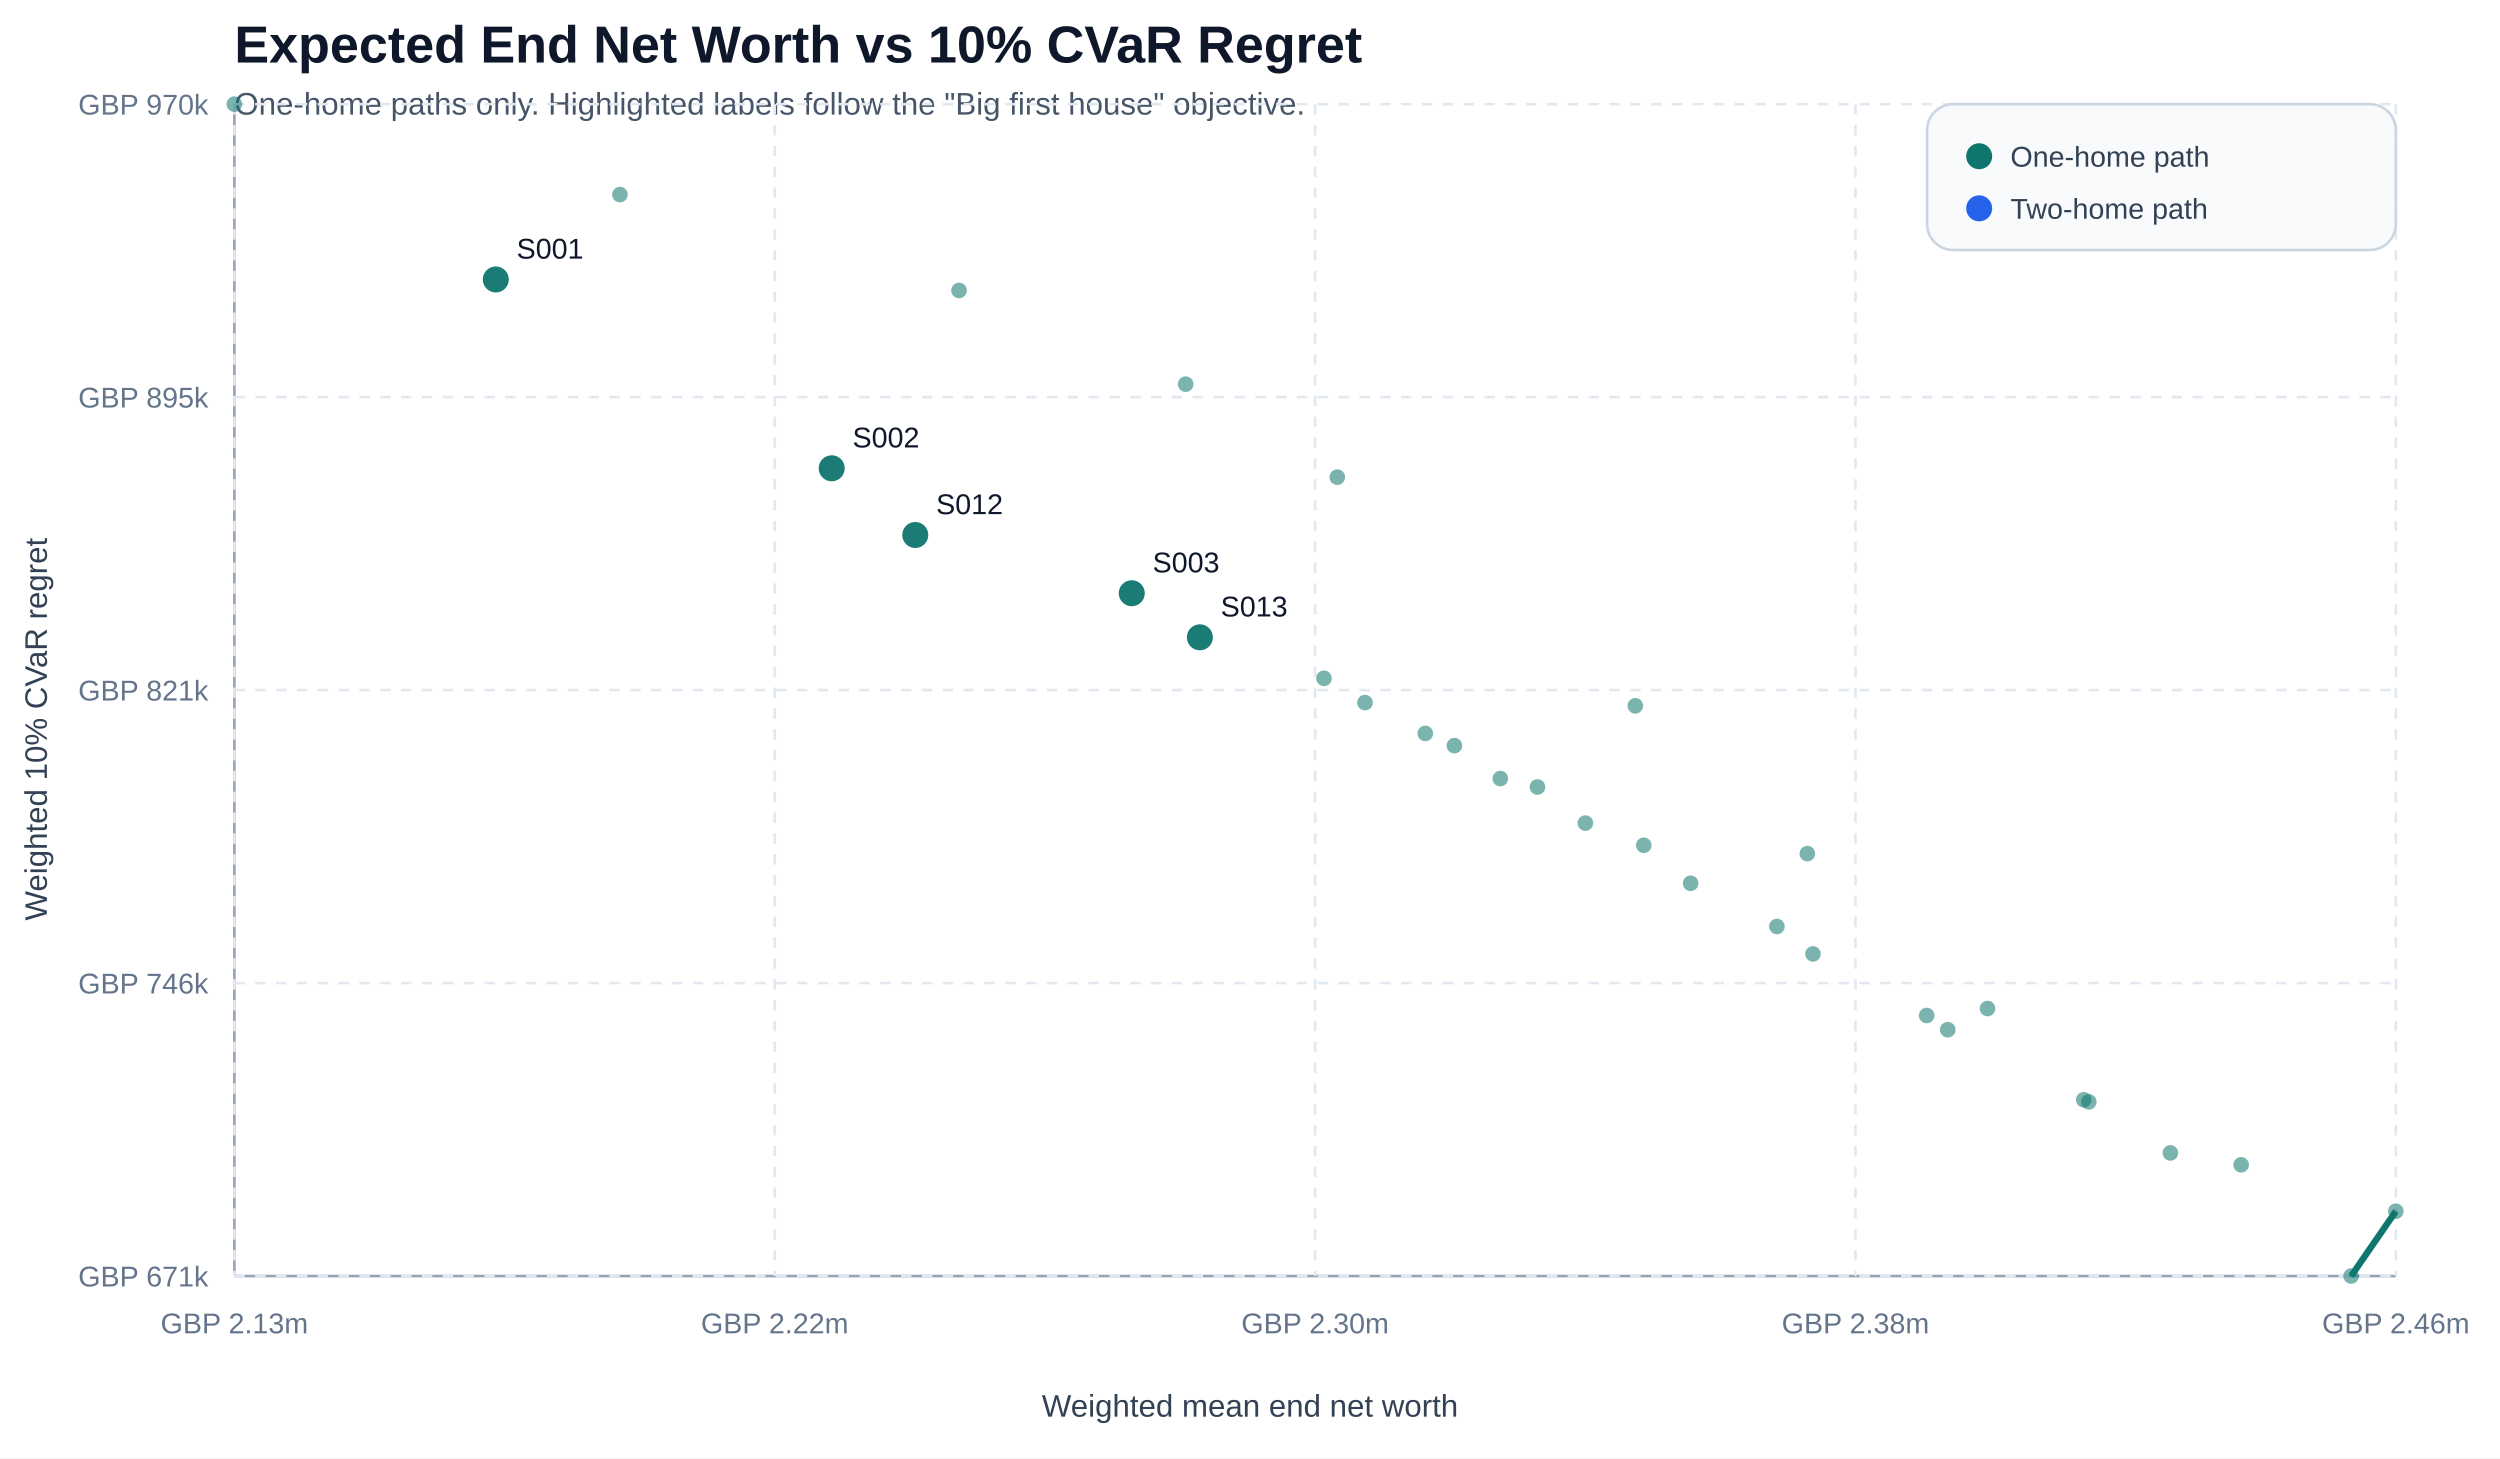
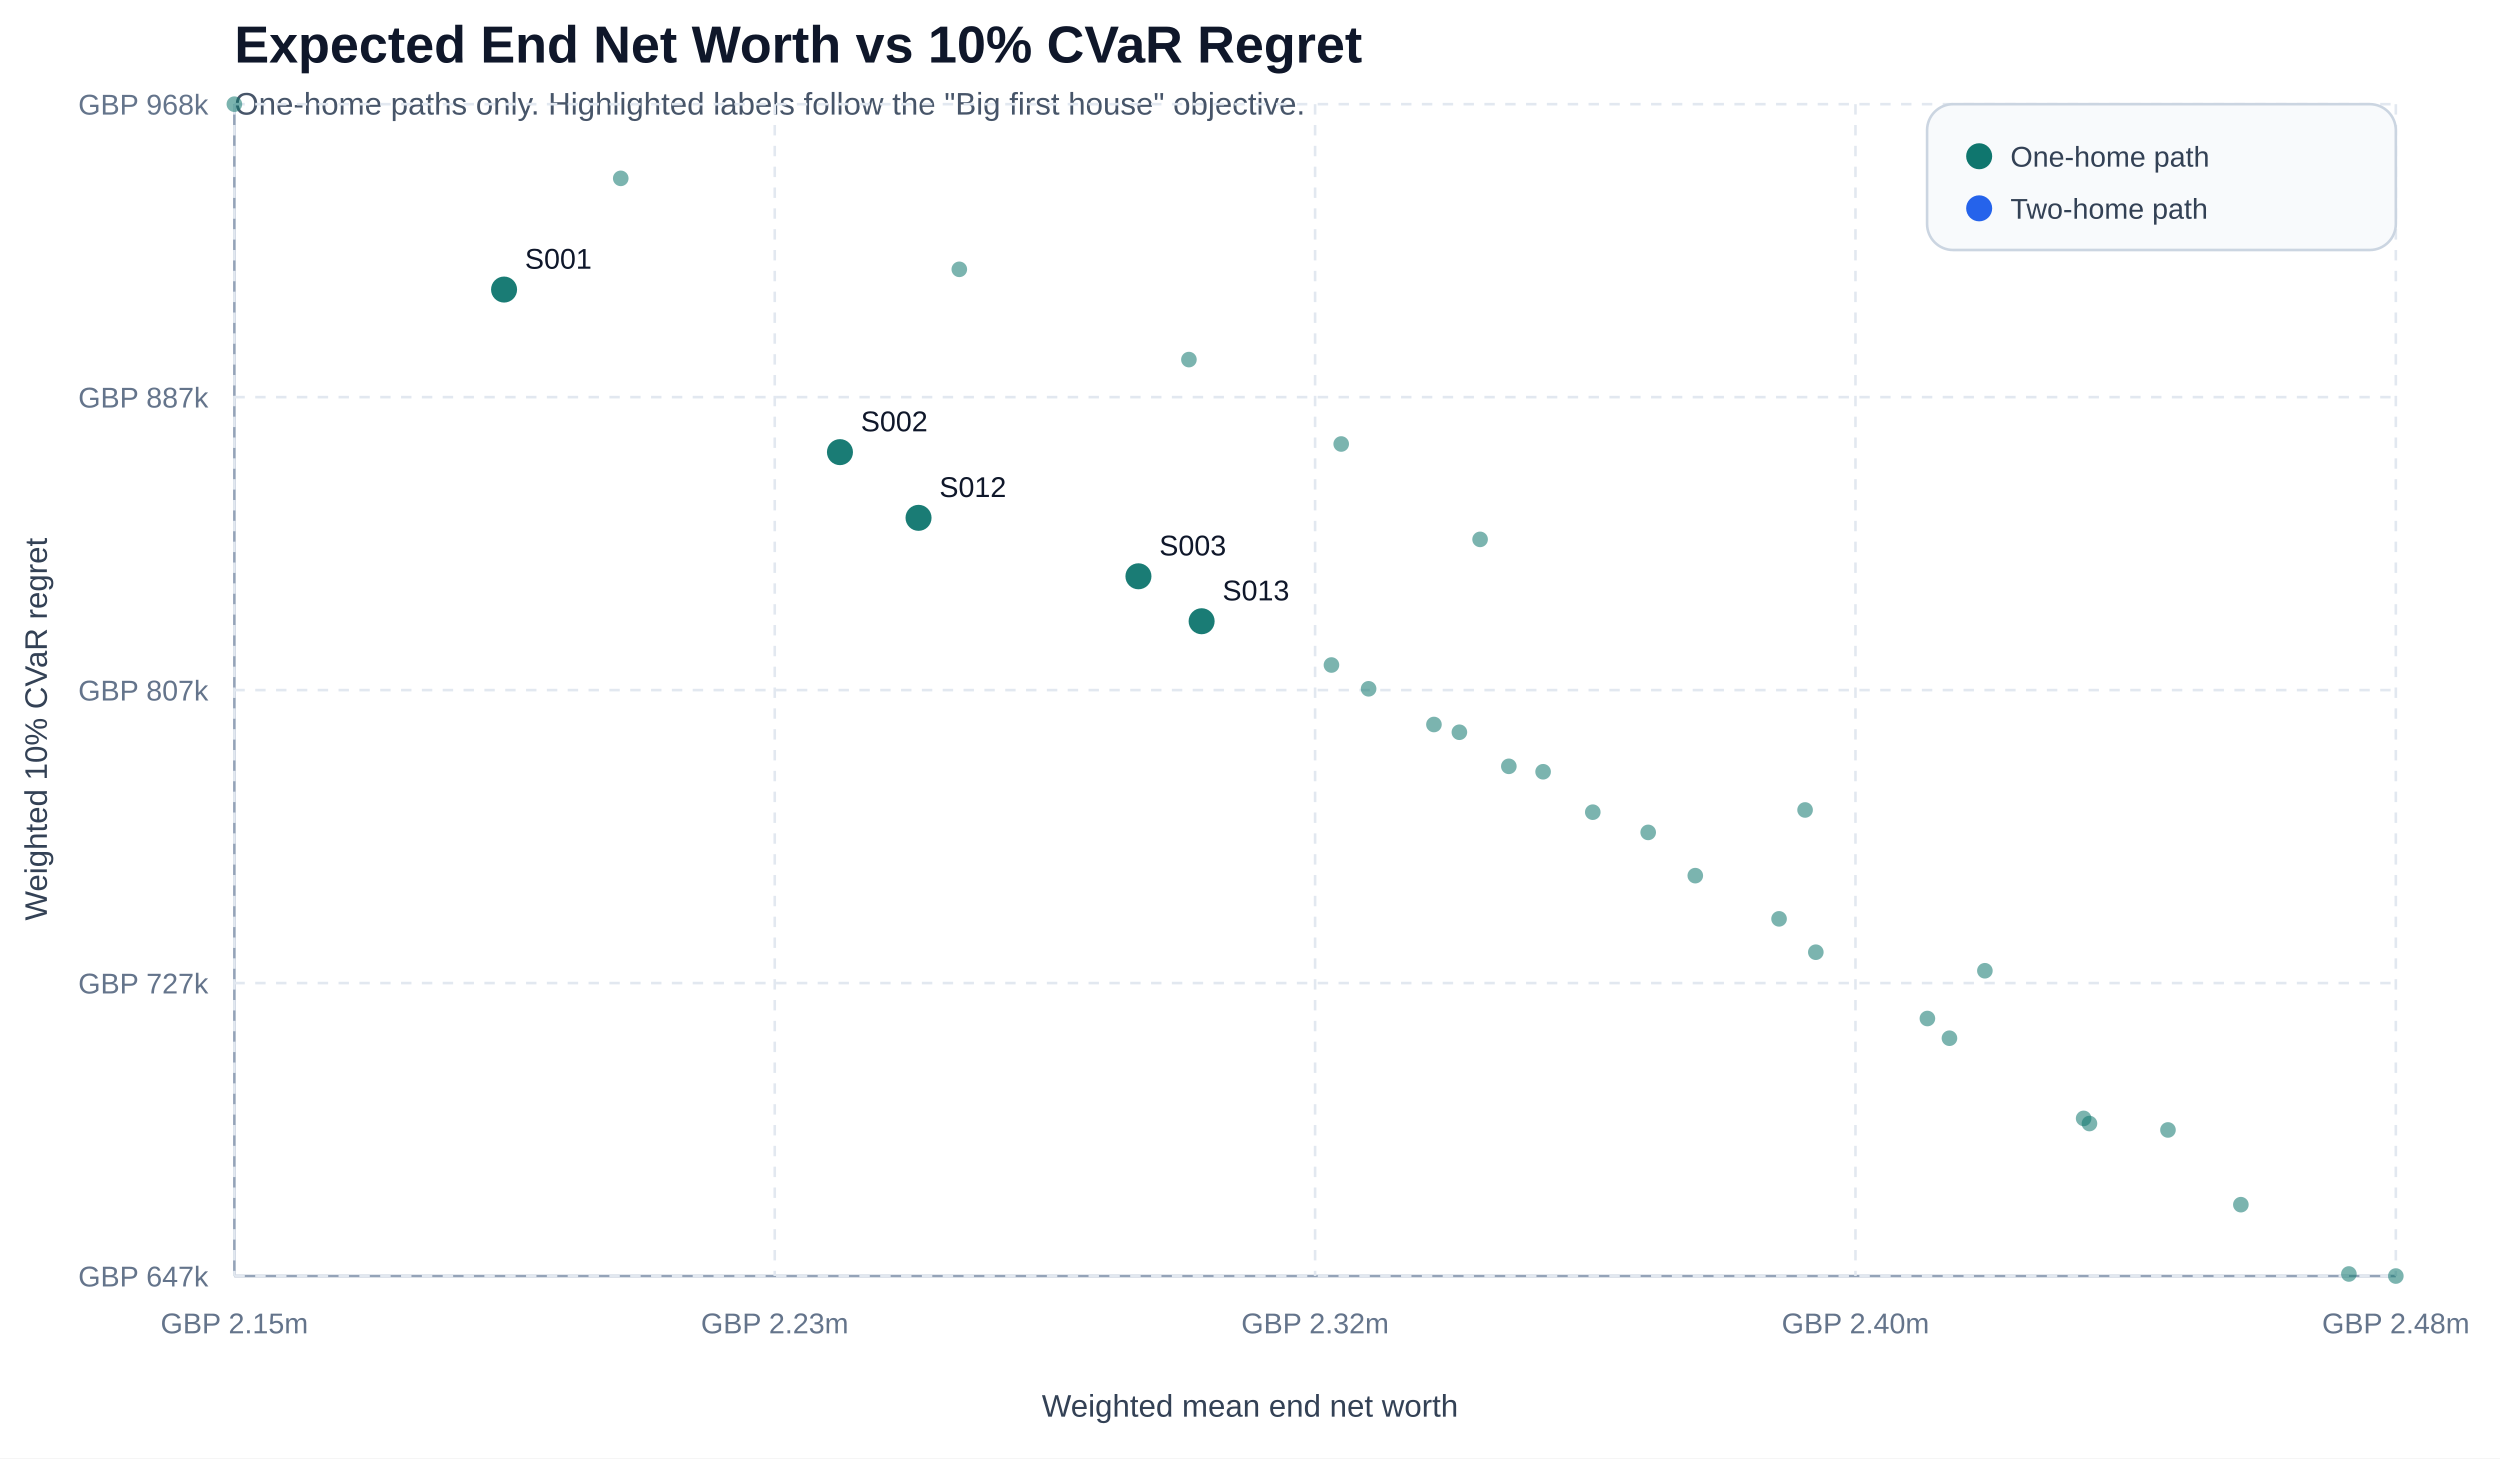
<svg xmlns="http://www.w3.org/2000/svg" width="960" height="560" viewBox="0 0 960 560">
  <rect width="960" height="560" fill="#ffffff" />
  <text x="90" y="24" font-size="20" font-family="Arial, sans-serif" font-weight="700" fill="#0f172a">Expected End Net Worth vs 10% CVaR Regret</text>
  <text x="90" y="44" font-size="12" font-family="Arial, sans-serif" fill="#475569">One-home paths only. Highlighted labels follow the "Big first house" objective.</text>
  <line x1="90" y1="490" x2="920" y2="490" stroke="#94a3b8" />
  <line x1="90" y1="40" x2="90" y2="490" stroke="#94a3b8" />
  <line x1="90" y1="40" x2="90" y2="490" stroke="#e2e8f0" stroke-dasharray="4 4" />
  <line x1="90" y1="490" x2="920" y2="490" stroke="#e2e8f0" stroke-dasharray="4 4" />
-   <text x="90" y="512" text-anchor="middle" font-size="11" font-family="Arial, sans-serif" fill="#64748b">GBP 2.13m</text>
-   <text x="80" y="494" text-anchor="end" font-size="11" font-family="Arial, sans-serif" fill="#64748b">GBP 671k</text>
+   <text x="90" y="512" text-anchor="middle" font-size="11" font-family="Arial, sans-serif" fill="#64748b">GBP 2.15m</text>
+   <text x="80" y="494" text-anchor="end" font-size="11" font-family="Arial, sans-serif" fill="#64748b">GBP 647k</text>
  <line x1="297.5" y1="40" x2="297.5" y2="490" stroke="#e2e8f0" stroke-dasharray="4 4" />
  <line x1="90" y1="377.5" x2="920" y2="377.5" stroke="#e2e8f0" stroke-dasharray="4 4" />
-   <text x="297.5" y="512" text-anchor="middle" font-size="11" font-family="Arial, sans-serif" fill="#64748b">GBP 2.22m</text>
-   <text x="80" y="381.5" text-anchor="end" font-size="11" font-family="Arial, sans-serif" fill="#64748b">GBP 746k</text>
+   <text x="297.5" y="512" text-anchor="middle" font-size="11" font-family="Arial, sans-serif" fill="#64748b">GBP 2.23m</text>
+   <text x="80" y="381.5" text-anchor="end" font-size="11" font-family="Arial, sans-serif" fill="#64748b">GBP 727k</text>
  <line x1="505" y1="40" x2="505" y2="490" stroke="#e2e8f0" stroke-dasharray="4 4" />
  <line x1="90" y1="265" x2="920" y2="265" stroke="#e2e8f0" stroke-dasharray="4 4" />
-   <text x="505" y="512" text-anchor="middle" font-size="11" font-family="Arial, sans-serif" fill="#64748b">GBP 2.30m</text>
-   <text x="80" y="269" text-anchor="end" font-size="11" font-family="Arial, sans-serif" fill="#64748b">GBP 821k</text>
+   <text x="505" y="512" text-anchor="middle" font-size="11" font-family="Arial, sans-serif" fill="#64748b">GBP 2.32m</text>
+   <text x="80" y="269" text-anchor="end" font-size="11" font-family="Arial, sans-serif" fill="#64748b">GBP 807k</text>
  <line x1="712.5" y1="40" x2="712.5" y2="490" stroke="#e2e8f0" stroke-dasharray="4 4" />
  <line x1="90" y1="152.5" x2="920" y2="152.5" stroke="#e2e8f0" stroke-dasharray="4 4" />
-   <text x="712.5" y="512" text-anchor="middle" font-size="11" font-family="Arial, sans-serif" fill="#64748b">GBP 2.38m</text>
-   <text x="80" y="156.5" text-anchor="end" font-size="11" font-family="Arial, sans-serif" fill="#64748b">GBP 895k</text>
+   <text x="712.5" y="512" text-anchor="middle" font-size="11" font-family="Arial, sans-serif" fill="#64748b">GBP 2.40m</text>
+   <text x="80" y="156.5" text-anchor="end" font-size="11" font-family="Arial, sans-serif" fill="#64748b">GBP 887k</text>
  <line x1="920" y1="40" x2="920" y2="490" stroke="#e2e8f0" stroke-dasharray="4 4" />
  <line x1="90" y1="40" x2="920" y2="40" stroke="#e2e8f0" stroke-dasharray="4 4" />
-   <text x="920" y="512" text-anchor="middle" font-size="11" font-family="Arial, sans-serif" fill="#64748b">GBP 2.46m</text>
-   <text x="80" y="44" text-anchor="end" font-size="11" font-family="Arial, sans-serif" fill="#64748b">GBP 970k</text>
-   <polyline points="902.833,490 920,465.105" fill="none" stroke="#0f766e" stroke-width="2.5" />
-   <circle cx="190.38" cy="107.314" r="5" fill="#0f766e" opacity="0.95" />
-   <text x="198.38" y="99.314" font-size="11" font-family="Arial, sans-serif" fill="#0f172a">S001</text>
-   <circle cx="351.463" cy="205.438" r="5" fill="#0f766e" opacity="0.95" />
-   <text x="359.463" y="197.438" font-size="11" font-family="Arial, sans-serif" fill="#0f172a">S012</text>
-   <circle cx="319.371" cy="179.817" r="5" fill="#0f766e" opacity="0.95" />
-   <text x="327.371" y="171.817" font-size="11" font-family="Arial, sans-serif" fill="#0f172a">S002</text>
-   <circle cx="460.744" cy="244.73" r="5" fill="#0f766e" opacity="0.95" />
-   <text x="468.744" y="236.73" font-size="11" font-family="Arial, sans-serif" fill="#0f172a">S013</text>
-   <circle cx="434.596" cy="227.799" r="5" fill="#0f766e" opacity="0.95" />
-   <text x="442.596" y="219.799" font-size="11" font-family="Arial, sans-serif" fill="#0f172a">S003</text>
-   <circle cx="508.41" cy="260.469" r="3" fill="#0f766e" opacity="0.55" />
-   <circle cx="524.16" cy="269.801" r="3" fill="#0f766e" opacity="0.55" />
+   <text x="920" y="512" text-anchor="middle" font-size="11" font-family="Arial, sans-serif" fill="#64748b">GBP 2.48m</text>
+   <text x="80" y="44" text-anchor="end" font-size="11" font-family="Arial, sans-serif" fill="#64748b">GBP 968k</text>
+   <polyline points="920,490" fill="none" stroke="#0f766e" stroke-width="2.5" />
+   <circle cx="193.561" cy="111.192" r="5" fill="#0f766e" opacity="0.95" />
+   <text x="201.561" y="103.192" font-size="11" font-family="Arial, sans-serif" fill="#0f172a">S001</text>
+   <circle cx="352.718" cy="198.851" r="5" fill="#0f766e" opacity="0.95" />
+   <text x="360.718" y="190.851" font-size="11" font-family="Arial, sans-serif" fill="#0f172a">S012</text>
+   <circle cx="322.543" cy="173.621" r="5" fill="#0f766e" opacity="0.95" />
+   <text x="330.543" y="165.621" font-size="11" font-family="Arial, sans-serif" fill="#0f172a">S002</text>
+   <circle cx="461.424" cy="238.555" r="5" fill="#0f766e" opacity="0.95" />
+   <text x="469.424" y="230.555" font-size="11" font-family="Arial, sans-serif" fill="#0f172a">S013</text>
+   <circle cx="437.161" cy="221.295" r="5" fill="#0f766e" opacity="0.95" />
+   <text x="445.161" y="213.295" font-size="11" font-family="Arial, sans-serif" fill="#0f172a">S003</text>
+   <circle cx="511.274" cy="255.366" r="3" fill="#0f766e" opacity="0.55" />
+   <circle cx="525.544" cy="264.499" r="3" fill="#0f766e" opacity="0.55" />
  <circle cx="90" cy="40" r="3" fill="#0f766e" opacity="0.55" />
-   <circle cx="547.313" cy="281.644" r="3" fill="#0f766e" opacity="0.55" />
-   <circle cx="238.048" cy="74.726" r="3" fill="#0f766e" opacity="0.55" />
-   <circle cx="558.493" cy="286.317" r="3" fill="#0f766e" opacity="0.55" />
-   <circle cx="576.114" cy="298.969" r="3" fill="#0f766e" opacity="0.55" />
-   <circle cx="368.267" cy="111.524" r="3" fill="#0f766e" opacity="0.55" />
-   <circle cx="590.391" cy="302.203" r="3" fill="#0f766e" opacity="0.55" />
-   <circle cx="608.777" cy="316.063" r="3" fill="#0f766e" opacity="0.55" />
-   <circle cx="455.301" cy="147.511" r="3" fill="#0f766e" opacity="0.55" />
-   <circle cx="649.2" cy="339.174" r="3" fill="#0f766e" opacity="0.55" />
-   <circle cx="696.182" cy="366.311" r="3" fill="#0f766e" opacity="0.55" />
-   <circle cx="631.2" cy="324.584" r="3" fill="#0f766e" opacity="0.55" />
-   <circle cx="747.93" cy="395.416" r="3" fill="#0f766e" opacity="0.55" />
-   <circle cx="802.107" cy="423.113" r="3" fill="#0f766e" opacity="0.55" />
-   <circle cx="513.52" cy="183.226" r="3" fill="#0f766e" opacity="0.55" />
-   <circle cx="902.833" cy="490" r="3" fill="#0f766e" opacity="0.55" />
-   <circle cx="920" cy="465.105" r="3" fill="#0f766e" opacity="0.55" />
-   <circle cx="860.6" cy="447.283" r="3" fill="#0f766e" opacity="0.55" />
-   <circle cx="682.333" cy="355.775" r="3" fill="#0f766e" opacity="0.55" />
-   <circle cx="833.423" cy="442.718" r="3" fill="#0f766e" opacity="0.55" />
-   <circle cx="800.162" cy="422.317" r="3" fill="#0f766e" opacity="0.55" />
-   <circle cx="763.208" cy="387.275" r="3" fill="#0f766e" opacity="0.55" />
-   <circle cx="739.852" cy="389.954" r="3" fill="#0f766e" opacity="0.55" />
-   <circle cx="694.019" cy="327.795" r="3" fill="#0f766e" opacity="0.55" />
-   <circle cx="627.951" cy="271.038" r="3" fill="#0f766e" opacity="0.55" />
+   <circle cx="550.633" cy="278.209" r="3" fill="#0f766e" opacity="0.55" />
+   <circle cx="238.365" cy="68.49" r="3" fill="#0f766e" opacity="0.55" />
+   <circle cx="560.404" cy="281.183" r="3" fill="#0f766e" opacity="0.55" />
+   <circle cx="579.393" cy="294.269" r="3" fill="#0f766e" opacity="0.55" />
+   <circle cx="368.375" cy="103.421" r="3" fill="#0f766e" opacity="0.55" />
+   <circle cx="592.552" cy="296.355" r="3" fill="#0f766e" opacity="0.55" />
+   <circle cx="611.628" cy="311.878" r="3" fill="#0f766e" opacity="0.55" />
+   <circle cx="456.544" cy="138.081" r="3" fill="#0f766e" opacity="0.55" />
+   <circle cx="650.991" cy="336.249" r="3" fill="#0f766e" opacity="0.55" />
+   <circle cx="697.273" cy="365.646" r="3" fill="#0f766e" opacity="0.55" />
+   <circle cx="632.906" cy="319.642" r="3" fill="#0f766e" opacity="0.55" />
+   <circle cx="748.589" cy="398.676" r="3" fill="#0f766e" opacity="0.55" />
+   <circle cx="802.348" cy="431.437" r="3" fill="#0f766e" opacity="0.55" />
+   <circle cx="515.021" cy="170.496" r="3" fill="#0f766e" opacity="0.55" />
+   <circle cx="920" cy="490" r="3" fill="#0f766e" opacity="0.55" />
+   <circle cx="901.973" cy="489.21" r="3" fill="#0f766e" opacity="0.55" />
+   <circle cx="860.489" cy="462.593" r="3" fill="#0f766e" opacity="0.55" />
+   <circle cx="683.16" cy="352.837" r="3" fill="#0f766e" opacity="0.55" />
+   <circle cx="832.501" cy="433.904" r="3" fill="#0f766e" opacity="0.55" />
+   <circle cx="800.115" cy="429.466" r="3" fill="#0f766e" opacity="0.55" />
+   <circle cx="740.121" cy="391.11" r="3" fill="#0f766e" opacity="0.55" />
+   <circle cx="762.193" cy="372.769" r="3" fill="#0f766e" opacity="0.55" />
+   <circle cx="693.151" cy="311.028" r="3" fill="#0f766e" opacity="0.55" />
+   <circle cx="568.355" cy="207.122" r="3" fill="#0f766e" opacity="0.55" />
  <text x="480" y="544" text-anchor="middle" font-size="12" font-family="Arial, sans-serif" fill="#334155">Weighted mean end net worth</text>
  <text x="18" y="280" transform="rotate(-90 18 280)" text-anchor="middle" font-size="12" font-family="Arial, sans-serif" fill="#334155">Weighted 10% CVaR regret</text>
  <rect x="740" y="40" width="180" height="56" rx="10" fill="#f8fafc" stroke="#cbd5e1" />
  <circle cx="760" cy="60" r="5" fill="#0f766e" />
  <text x="772" y="64" font-size="11" font-family="Arial, sans-serif" fill="#334155">One-home path</text>
  <circle cx="760" cy="80" r="5" fill="#2563eb" />
  <text x="772" y="84" font-size="11" font-family="Arial, sans-serif" fill="#334155">Two-home path</text>
</svg>
